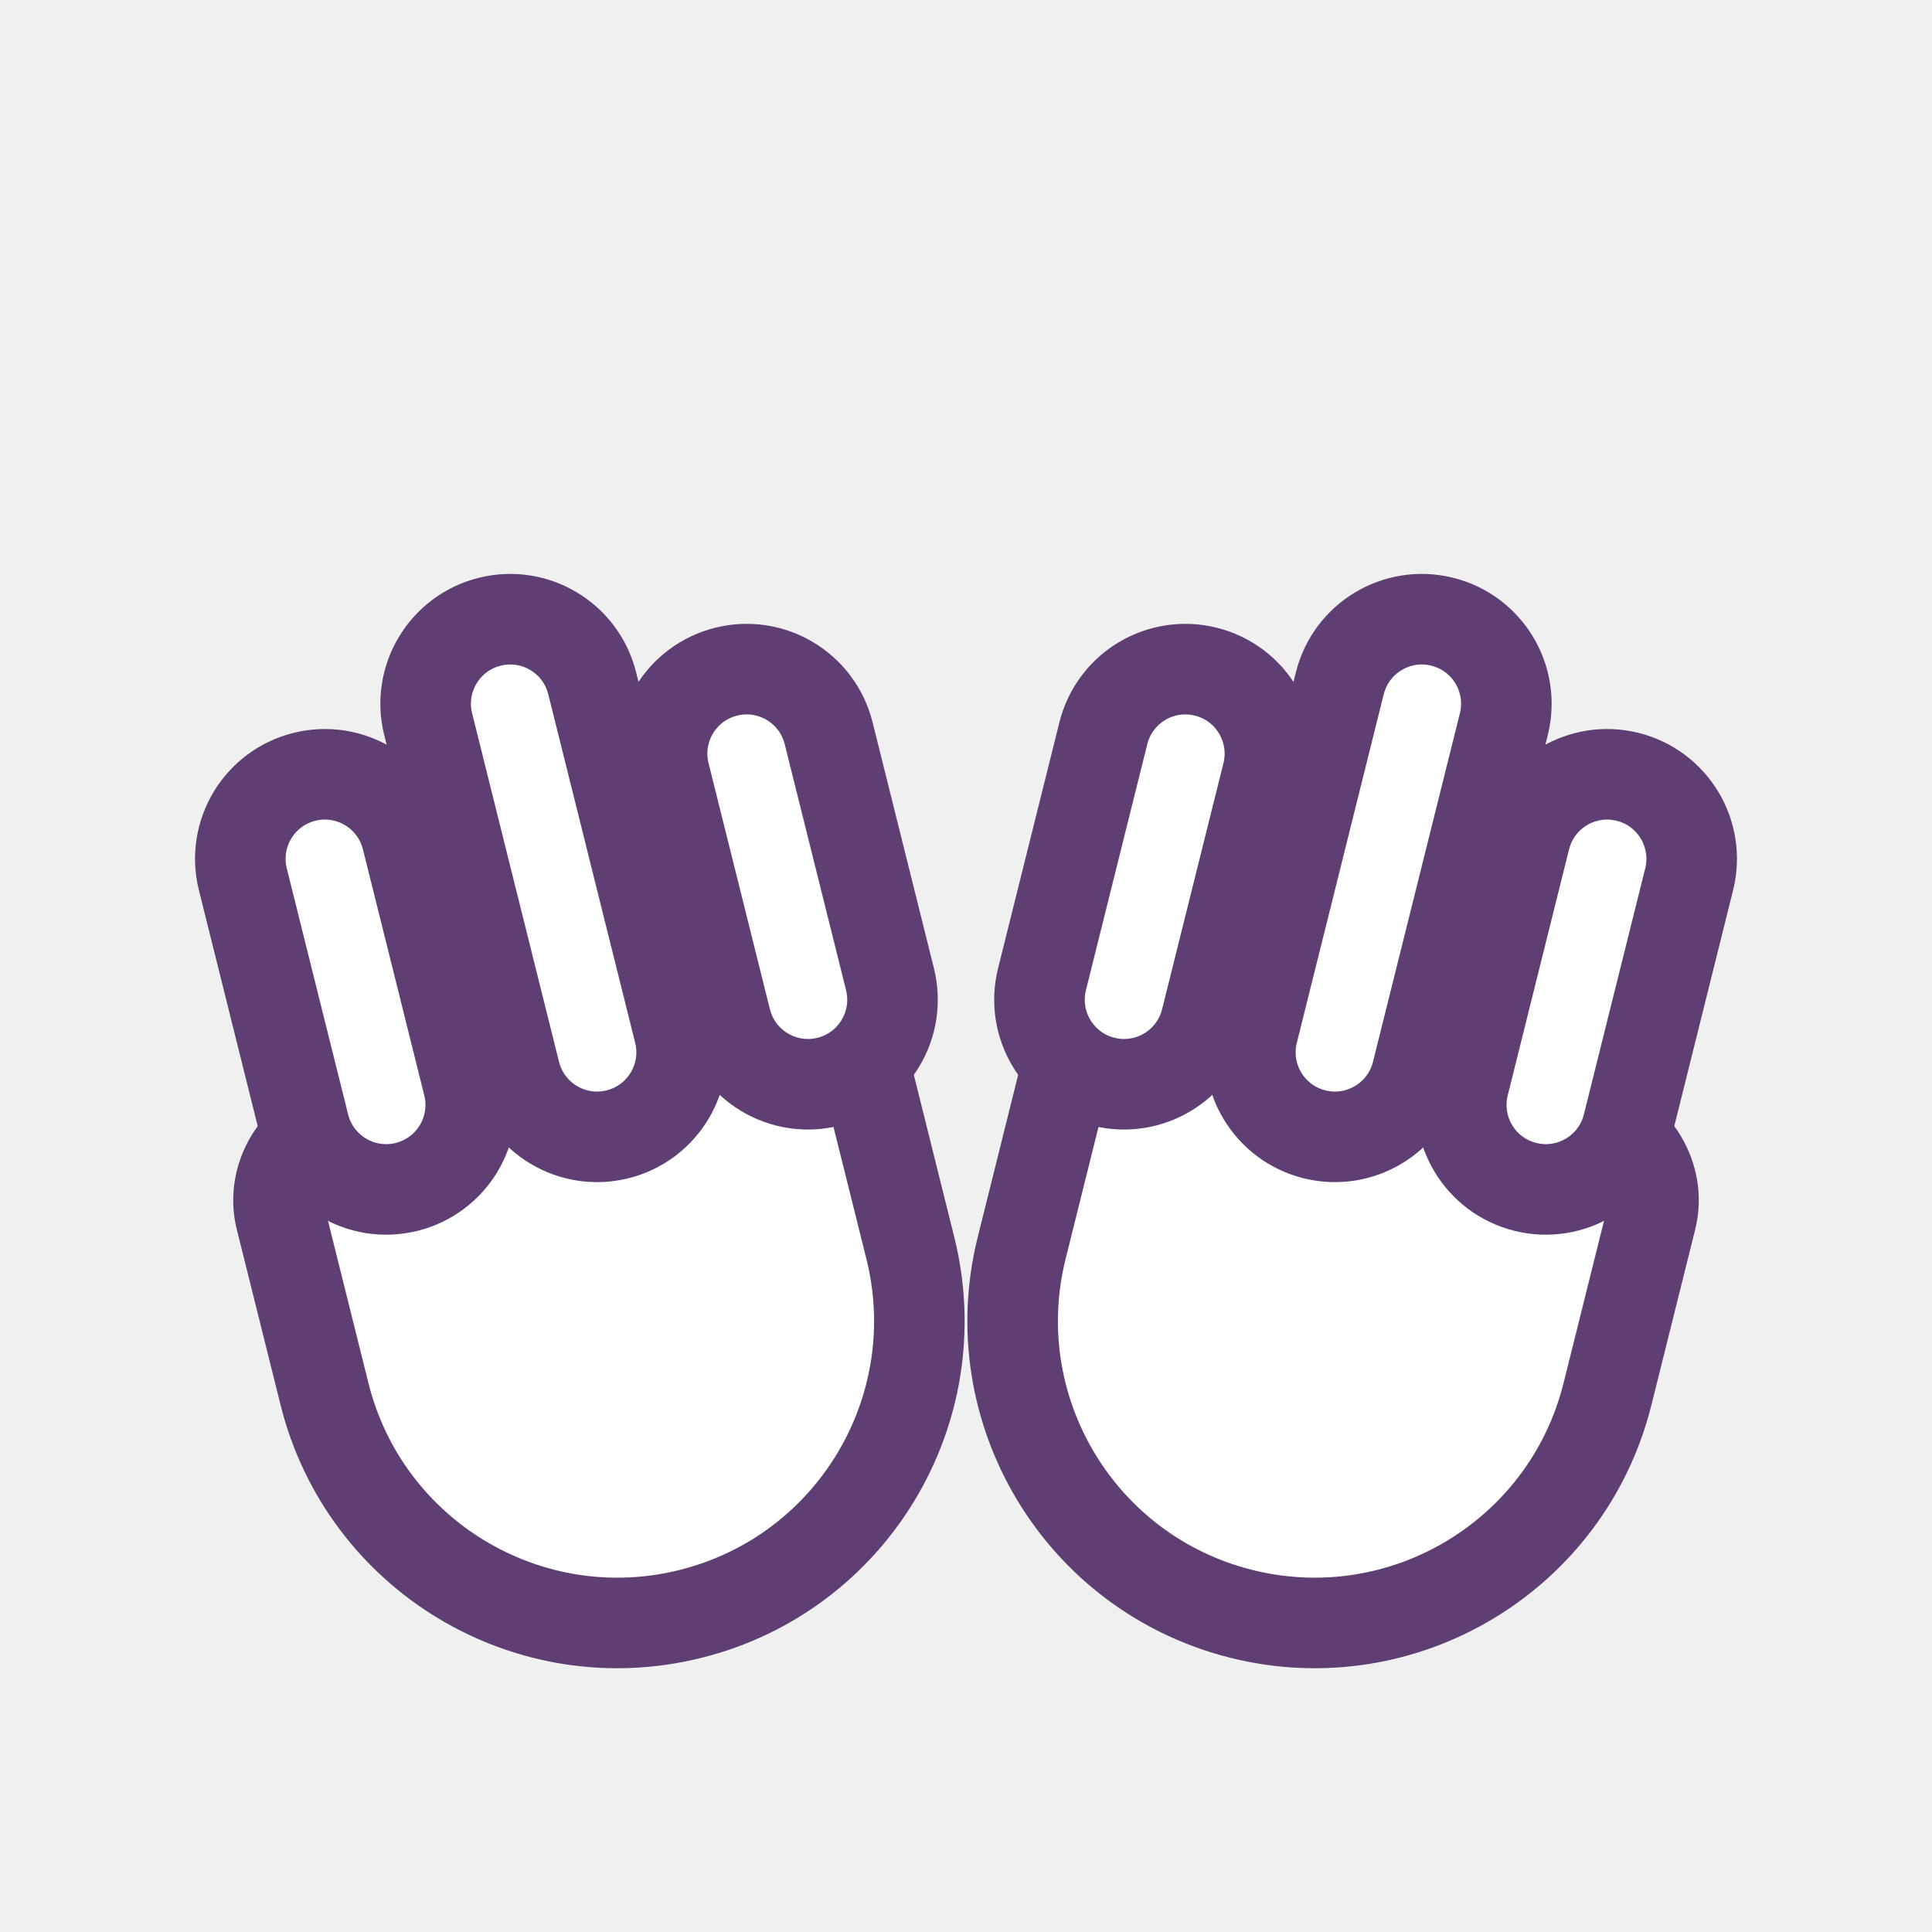
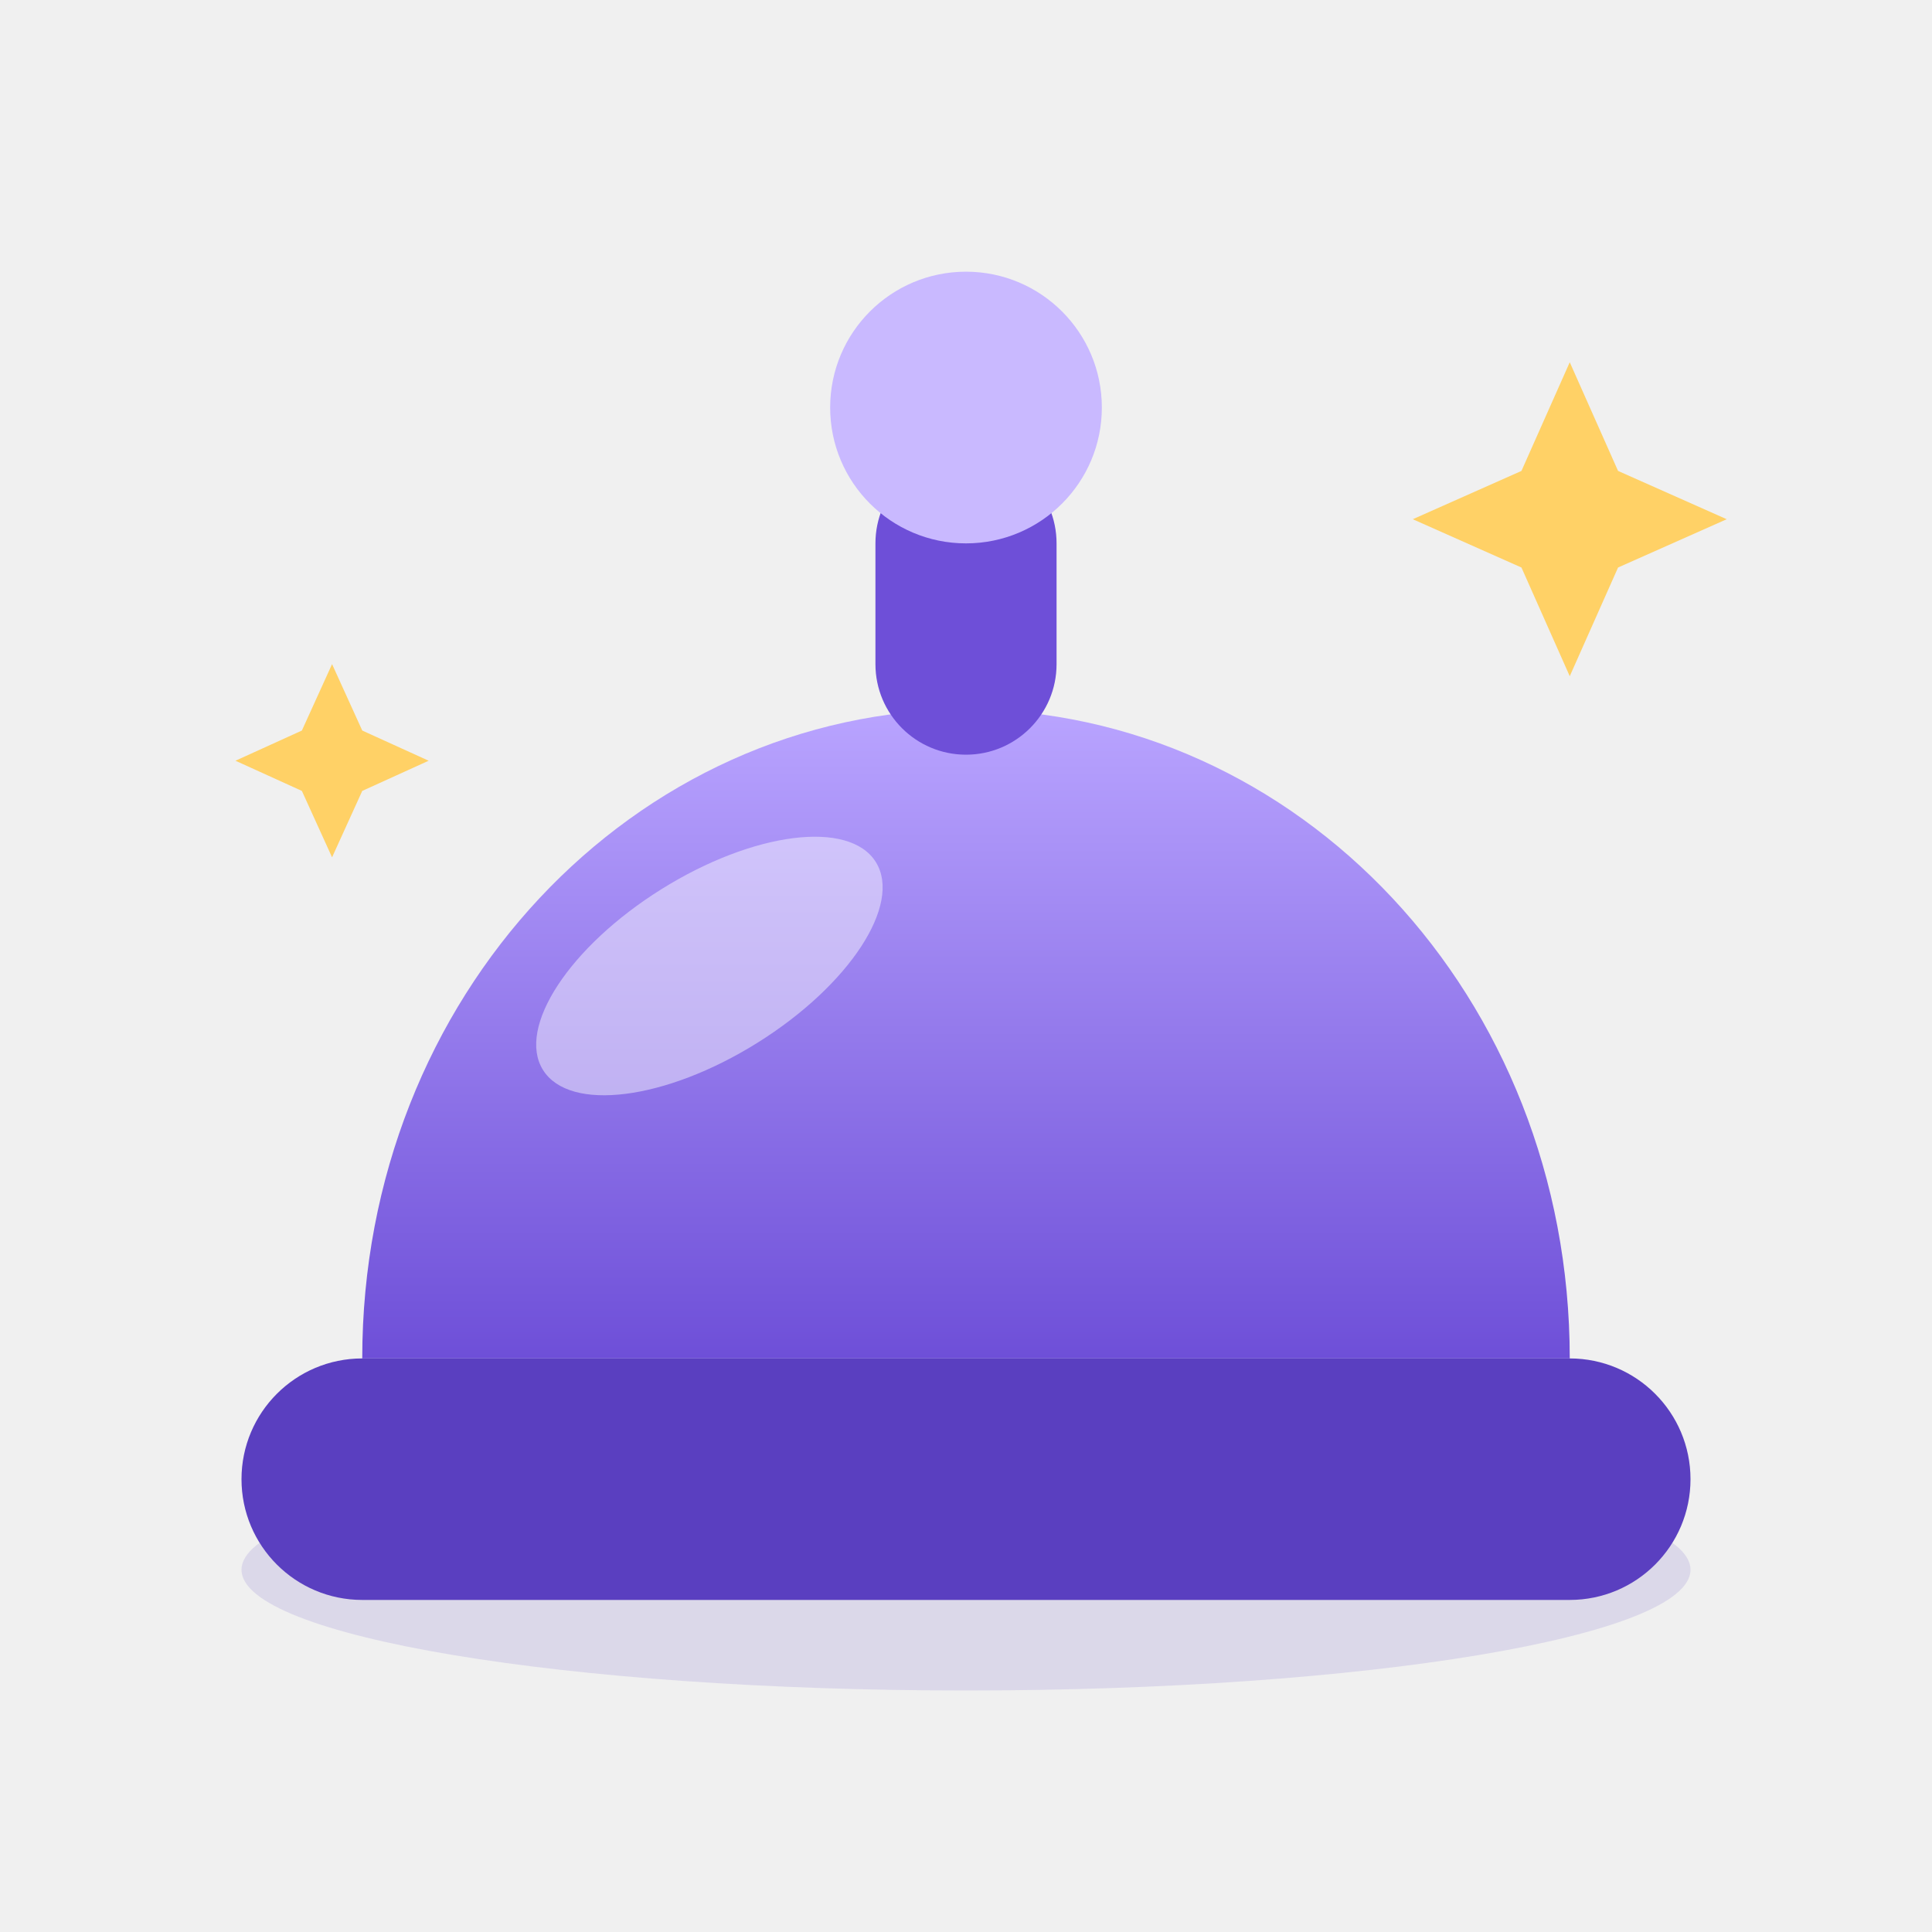
<svg xmlns="http://www.w3.org/2000/svg" viewBox="0 0 64 64" width="64" height="64" role="img" aria-label="해주세요">
-   <g fill="#FFFFFF" stroke="#5F3F73" stroke-width="3" stroke-linejoin="round" stroke-linecap="round">
-     <g transform="rotate(-14 19 40)">
-       <path d="M9.5 38c0-1.4 1.2-2.6 2.6-2.6h17.4V44a10 10 0 0 1-20 0z" />
-       <rect x="11" y="24" width="5.6" height="14" rx="2.8" />
-       <rect x="18.2" y="20.5" width="5.6" height="17.5" rx="2.8" />
-       <rect x="25.4" y="24" width="5.6" height="14" rx="2.8" />
-     </g>
-     <g transform="translate(64,0) scale(-1,1)">
-       <g transform="rotate(-14 19 40)">
-         <path d="M9.5 38c0-1.4 1.2-2.6 2.6-2.6h17.4V44a10 10 0 0 1-20 0z" />
-         <rect x="11" y="24" width="5.6" height="14" rx="2.8" />
-         <rect x="18.2" y="20.5" width="5.6" height="17.5" rx="2.8" />
-         <rect x="25.4" y="24" width="5.6" height="14" rx="2.8" />
-       </g>
-     </g>
-   </g>
+   <defs>
+     <linearGradient id="akDome" x1="0" y1="0" x2="0" y2="1">
+       <stop offset="0" stop-color="#B9A4FF" />
+       <stop offset="1" stop-color="#6E4FD8" />
+     </linearGradient>
+   </defs>
+   <ellipse cx="32" cy="52" rx="24" ry="4" fill="#5A3FC0" opacity=".14" />
+   <path d="M12 45c0-12 9-21.5 20-21.5S52 33 52 45z" fill="url(#akDome)" />
+   <rect x="8" y="45" width="48" height="8" rx="4" fill="#5A3FC0" />
+   <rect x="29" y="15" width="6" height="10" rx="3" fill="#6E4FD8" />
+   <circle cx="32" cy="13.5" r="4.5" fill="#C9B9FF" />
+   <ellipse cx="23.5" cy="32" rx="6.5" ry="3" fill="#FFFFFF" opacity=".45" transform="rotate(-32 23.5 32)" />
+   <path d="M52 12l1.6 3.6 3.6 1.6-3.6 1.6L52 22.4l-1.6-3.6-3.6-1.6 3.6-1.6z" fill="#FFD166" />
+   <path d="M11 22l1 2.2 2.2 1-2.2 1L11 28.4l-1-2.2-2.2-1 2.2-1z" fill="#FFD166" />
</svg>
